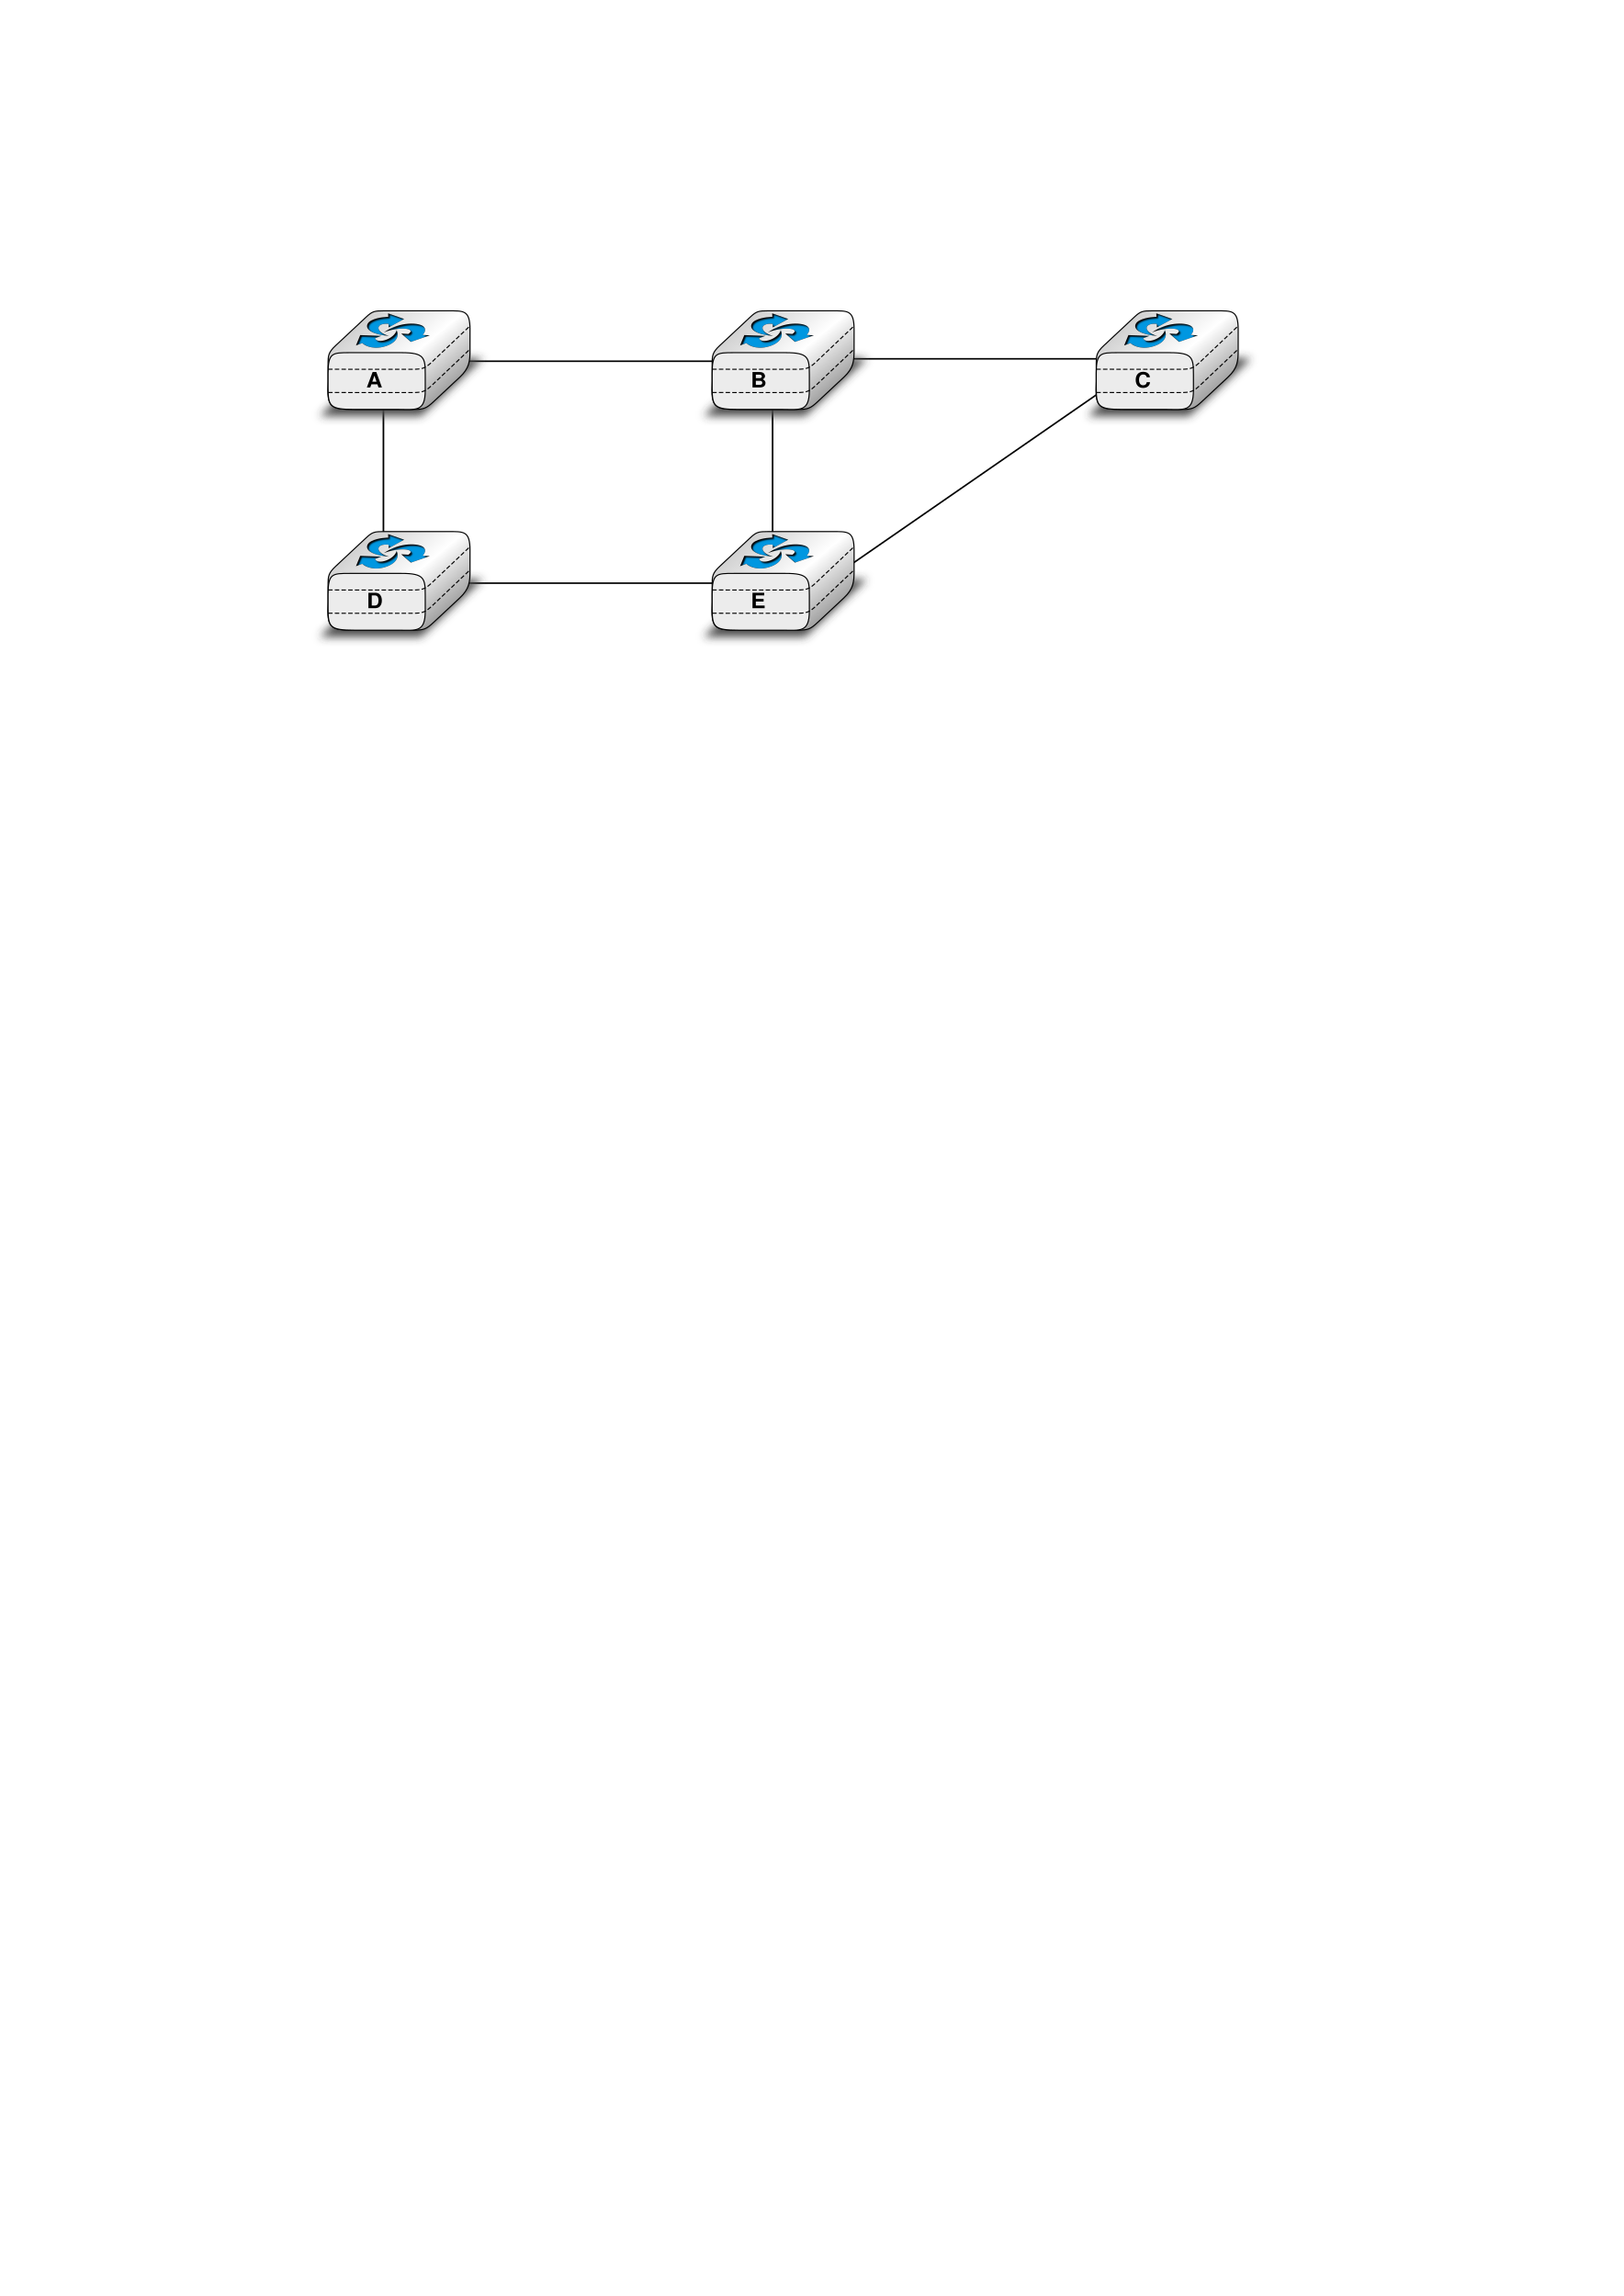
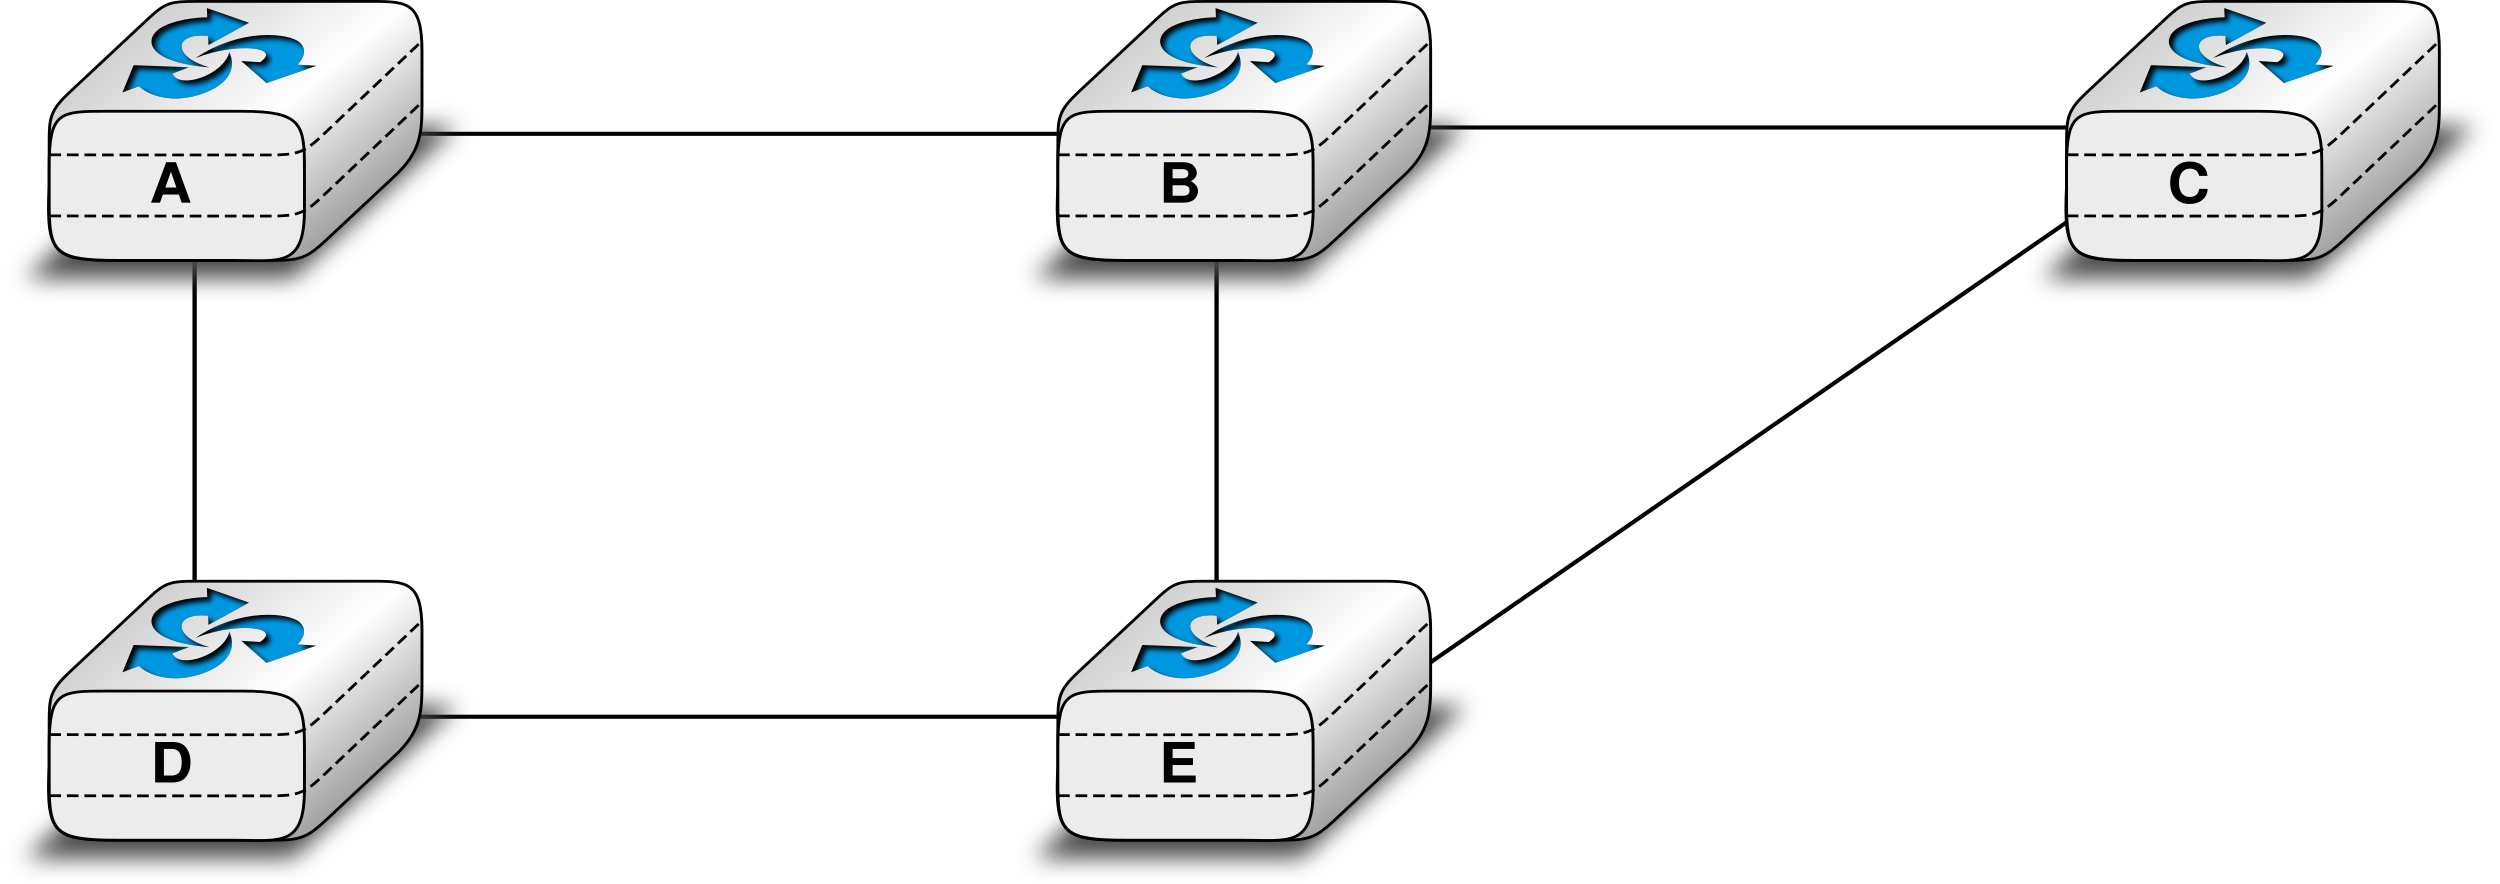
- <svg xmlns="http://www.w3.org/2000/svg" xmlns:xlink="http://www.w3.org/1999/xlink" id="svg2" viewBox="0 0 744.09 1052.4" version="1.1">
+ <svg xmlns="http://www.w3.org/2000/svg" xmlns:xlink="http://www.w3.org/1999/xlink" id="svg2" viewBox="0 0 436.27 154.262" version="1.1" width="100%" height="100%">
  <defs id="defs4">
    <linearGradient id="linearGradient3791-7">
      <stop id="stop3793-0" stop-color="#c6c6c6" offset="0" />
      <stop id="stop3799-2" stop-color="#fff" offset=".6" />
      <stop id="stop3795-9" stop-color="#a4a4a4" offset="1" />
    </linearGradient>
    <filter id="filter6096" color-interpolation-filters="sRGB">
      <feGaussianBlur id="feGaussianBlur6098" stdDeviation="2" result="result8" />
      <feOffset id="feOffset6100" result="result11" dx="3" dy="3" />
      <feComposite id="feComposite6102" operator="in" result="result6" in2="result11" in="SourceGraphic" />
      <feFlood id="feFlood6104" result="result10" in="result6" flood-color="rgb(0,0,0)" />
      <feBlend id="feBlend6106" mode="normal" result="result12" in2="result10" in="result6" />
      <feComposite id="feComposite6108" operator="in" result="result2" in2="SourceGraphic" />
    </filter>
-     <filter id="filter5066" height="1.354" width="1.132" y="-.177" x="-.066">
+     <filter id="filter5066" height="1.354" width="1.132" y="-0.177" x="-0.066" color-interpolation-filters="sRGB">
      <feGaussianBlur id="feGaussianBlur5068" stdDeviation="6.001" />
    </filter>
-     <linearGradient id="linearGradient3188" y2="237.12" xlink:href="#linearGradient3791-7" gradientUnits="userSpaceOnUse" x2="341.44" gradientTransform="translate(617.12 -.21672)" y1="66.831" x1="191.34" />
+     <linearGradient id="linearGradient3188" y2="237.12" xlink:href="#linearGradient3791-7" gradientUnits="userSpaceOnUse" x2="341.44" gradientTransform="translate(617.12,-0.21672)" y1="66.831" x1="191.34" />
+     <linearGradient xlink:href="#linearGradient3791-7" id="linearGradient3059" gradientUnits="userSpaceOnUse" gradientTransform="translate(617.12,-0.21672)" x1="191.34" y1="66.831" x2="341.44" y2="237.12" />
+     <linearGradient xlink:href="#linearGradient3791-7" id="linearGradient3061" gradientUnits="userSpaceOnUse" gradientTransform="translate(617.12,-0.21672)" x1="191.34" y1="66.831" x2="341.44" y2="237.12" />
+     <linearGradient xlink:href="#linearGradient3791-7" id="linearGradient3063" gradientUnits="userSpaceOnUse" gradientTransform="translate(617.12,-0.21672)" x1="191.34" y1="66.831" x2="341.44" y2="237.12" />
+     <linearGradient xlink:href="#linearGradient3791-7" id="linearGradient3065" gradientUnits="userSpaceOnUse" gradientTransform="translate(617.12,-0.21672)" x1="191.34" y1="66.831" x2="341.44" y2="237.12" />
  </defs>
-   <g id="layer1">
-     <g id="g3120" transform="matrix(.75273 0 0 .71483 118.4 56.111)">
-       <path id="path4147" d="m359.23 284.67 170-123.85" stroke="#000" stroke-width="1px" fill="none" />
-       <path id="path4145" d="m313.08 176.21v91.538" stroke="#000" stroke-width="1px" fill="none" />
-       <path id="path4143" d="m111.54 295.44h173.08" stroke="#000" stroke-width="1px" fill="none" />
-       <path id="path4141" d="m351.54 151.59h173.08" stroke="#000" stroke-width="1px" fill="none" />
-       <path id="path4139" d="m76.154 176.98v91.538" stroke="#000" stroke-width="1px" fill="none" />
-       <path id="path4135" d="m110.77 153.13h173.08" stroke="#000" stroke-width="1px" fill="none" />
-       <g id="layer1-9" transform="matrix(.3298 0 0 .3298 -50.775 59.837)">
-         <g id="g5084" transform="translate(-696.92 42.622)">
-           <path id="path5070" d="m51.789 625.96 82.843-81.324h135.88l-83.198 81.324z" transform="matrix(1.3571 0 0 1.3571 895.91 -503.35)" filter="url(#filter5066)" stroke="#000" stroke-width="1px" fill="#4d4d4d" />
-           <g id="g4916" transform="translate(264.76 34.823)">
-             <path id="path4918" d="m785.71 118.97-56.595 55.714c-13.78 13.566-14.306 19.132-14.306 37.313v32.272c-2.659 52.948 4.628 54.857 49.695 54.857h107.79c19.516 0 24.204-2.222 37.227-15.041l48.47-47.709c17.801-17.521 18.863-31.451 18.863-52.778v-39.372c0-38.514-11.312-36.789-41.308-36.789h-118.11c-16.409 0-20.823 0.804-31.72 11.532z" stroke="#000" stroke-width="2.056" fill="url(#linearGradient3188)" />
-             <path id="path4920" d="m754.82 188.76h95.525c42.501 0 43.89 9.713 43.89 43.244v29.69c0 42.939-17.176 37.435-49.699 37.435h-81.325c-44.393 0-48.408-5.681-48.408-41.308v-29.045c0-39.879 7.884-40.017 40.017-40.017z" stroke="#000" stroke-width="2.056" fill="#ececec" />
-             <path id="path4922" d="m777.99 170.16s6.558 8.058 23.479 9.08 49.978-10.538 39.949-34.39c-3.838 16.999-35.223 28.185-40.054 15.983l11.687-4.663-38.897-1.541-7.849 20.194zm47.931-50.957s-18.258-0.105-31.258 6.921-15.007 25.757 32.804 30.172c-26.78-7.953-25.238-25.814-0.976-23.424l0.285 6.835 28.489-16.451-29.629-10.888zm63.511 35.007s8.923-8.842 1.692-16.207c-7.231-7.365-42.103-11.16-73.389 11.37 28.008-11.794 61.438-8.355 45.277 3.055l-13.21-0.891 17.86 16.299 34.981-12.734z" filter="url(#filter6096)" fill="#0097e1" />
-             <text id="text4924" style="word-spacing:0px;letter-spacing:0px" font-weight="500" font-size="5.757px" line-height="125%" y="256.414" x="785.998" font-family="Round Up" xml:space="preserve" fill="#000000">
-               <tspan id="tspan4926" font-weight="bold" font-size="41.121px" y="256.414" x="785.998" font-family="FreeSans">A</tspan>
+   <g id="layer1" transform="translate(-141.7619,-142.2227)">
+     <g id="g3120" transform="matrix(0.75273,0,0,0.71483,118.4,56.111)">
+       <path id="path4147" d="m 359.23,284.67 170,-123.85" style="fill:none;stroke:#000000;stroke-width:1px" />
+       <path id="path4145" d="m 313.08,176.21 v 91.538" style="fill:none;stroke:#000000;stroke-width:1px" />
+       <path id="path4143" d="M 111.54,295.44 H 284.62" style="fill:none;stroke:#000000;stroke-width:1px" />
+       <path id="path4141" d="M 351.54,151.59 H 524.62" style="fill:none;stroke:#000000;stroke-width:1px" />
+       <path id="path4139" d="m 76.154,176.98 v 91.538" style="fill:none;stroke:#000000;stroke-width:1px" />
+       <path id="path4135" d="M 110.77,153.13 H 283.85" style="fill:none;stroke:#000000;stroke-width:1px" />
+       <g id="layer1-9" transform="matrix(0.3298,0,0,0.3298,-50.775,59.837)">
+         <g id="g5084" transform="translate(-696.92,42.622)">
+           <path id="path5070" d="m 51.789,625.96 82.843,-81.324 h 135.88 l -83.198,81.324 z" transform="matrix(1.3571,0,0,1.3571,895.91,-503.35)" style="fill:#4d4d4d;stroke:#000000;stroke-width:1px;filter:url(#filter5066)" />
+           <g id="g4916" transform="translate(264.76,34.823)">
+             <path id="path4918" d="m 785.71,118.97 -56.595,55.714 c -13.78,13.566 -14.306,19.132 -14.306,37.313 v 32.272 c -2.659,52.948 4.628,54.857 49.695,54.857 h 107.79 c 19.516,0 24.204,-2.222 37.227,-15.041 l 48.47,-47.709 c 17.801,-17.521 18.863,-31.451 18.863,-52.778 v -39.372 c 0,-38.514 -11.312,-36.789 -41.308,-36.789 h -118.11 c -16.409,0 -20.823,0.804 -31.72,11.532 z" style="fill:url(#linearGradient3059);stroke:#000000;stroke-width:2.056" />
+             <path id="path4920" d="m 754.82,188.76 h 95.525 c 42.501,0 43.89,9.713 43.89,43.244 v 29.69 c 0,42.939 -17.176,37.435 -49.699,37.435 h -81.325 c -44.393,0 -48.408,-5.681 -48.408,-41.308 v -29.045 c 0,-39.879 7.884,-40.017 40.017,-40.017 z" style="fill:#ececec;stroke:#000000;stroke-width:2.056" />
+             <path id="path4922" d="m 777.99,170.16 c 0,0 6.558,8.058 23.479,9.08 16.921,1.022 49.978,-10.538 39.949,-34.39 -3.838,16.999 -35.223,28.185 -40.054,15.983 l 11.687,-4.663 -38.897,-1.541 -7.849,20.194 z m 47.931,-50.957 c 0,0 -18.258,-0.105 -31.258,6.921 -13,7.026 -15.007,25.757 32.804,30.172 -26.78,-7.953 -25.238,-25.814 -0.976,-23.424 l 0.285,6.835 28.489,-16.451 -29.629,-10.888 z m 63.511,35.007 c 0,0 8.923,-8.842 1.692,-16.207 -7.231,-7.365 -42.103,-11.16 -73.389,11.37 28.008,-11.794 61.438,-8.355 45.277,3.055 l -13.21,-0.891 17.86,16.299 34.981,-12.734 z" style="fill:#0097e1;filter:url(#filter6096)" />
+             <text id="text4924" style="font-size:5.757px;font-weight:500;line-height:125%;letter-spacing:0px;word-spacing:0px;fill:#000000;font-family:Round Up" font-weight="500" font-size="5.757px" line-height="125%" y="256.414" x="785.998" xml:space="preserve">
+               <tspan id="tspan4926" font-weight="bold" font-size="41.121px" y="256.414" x="785.998" style="font-size:41.121px;font-weight:bold;font-family:FreeSans">A</tspan>
            </text>
-             <path id="path4928" d="m714.91 266.19 47.156 0.141h107.79c19.516 0 24.295-1.81 37.227-14.721l69.77-69.654" stroke="#000" stroke-dasharray="8.224, 4.112" stroke-width="2.056" fill="none" />
-             <path id="path4930" d="m714.91 220.95 47.156 0.141h107.79c19.516 0 24.295-1.81 37.227-14.721l69.77-69.654" stroke="#000" stroke-dasharray="8.224, 4.112" stroke-width="2.056" fill="none" />
+             <path id="path4928" d="m 714.91,266.19 47.156,0.141 h 107.79 c 19.516,0 24.295,-1.81 37.227,-14.721 l 69.77,-69.654" style="fill:none;stroke:#000000;stroke-width:2.056;stroke-dasharray:8.224, 4.112" />
+             <path id="path4930" d="m 714.91,220.95 47.156,0.141 h 107.79 c 19.516,0 24.295,-1.81 37.227,-14.721 l 69.77,-69.654" style="fill:none;stroke:#000000;stroke-width:2.056;stroke-dasharray:8.224, 4.112" />
          </g>
        </g>
      </g>
-       <g id="g4031" transform="matrix(.3298 0 0 .3298 183.07 59.837)">
-         <g id="g4033" transform="translate(-696.92 42.622)">
-           <path id="path4035" d="m51.789 625.96 82.843-81.324h135.88l-83.198 81.324z" transform="matrix(1.3571 0 0 1.3571 895.91 -503.35)" filter="url(#filter5066)" stroke="#000" stroke-width="1px" fill="#4d4d4d" />
-           <g id="g4037" transform="translate(264.76 34.823)">
-             <path id="path4039" d="m785.71 118.97-56.595 55.714c-13.78 13.566-14.306 19.132-14.306 37.313v32.272c-2.659 52.948 4.628 54.857 49.695 54.857h107.79c19.516 0 24.204-2.222 37.227-15.041l48.47-47.709c17.801-17.521 18.863-31.451 18.863-52.778v-39.372c0-38.514-11.312-36.789-41.308-36.789h-118.11c-16.409 0-20.823 0.804-31.72 11.532z" stroke="#000" stroke-width="2.056" fill="url(#linearGradient3188)" />
-             <path id="path4041" d="m754.82 188.76h95.525c42.501 0 43.89 9.713 43.89 43.244v29.69c0 42.939-17.176 37.435-49.699 37.435h-81.325c-44.393 0-48.408-5.681-48.408-41.308v-29.045c0-39.879 7.884-40.017 40.017-40.017z" stroke="#000" stroke-width="2.056" fill="#ececec" />
-             <path id="path4043" d="m777.99 170.16s6.558 8.058 23.479 9.08 49.978-10.538 39.949-34.39c-3.838 16.999-35.223 28.185-40.054 15.983l11.687-4.663-38.897-1.541-7.849 20.194zm47.931-50.957s-18.258-0.105-31.258 6.921-15.007 25.757 32.804 30.172c-26.78-7.953-25.238-25.814-0.976-23.424l0.285 6.835 28.489-16.451-29.629-10.888zm63.511 35.007s8.923-8.842 1.692-16.207c-7.231-7.365-42.103-11.16-73.389 11.37 28.008-11.794 61.438-8.355 45.277 3.055l-13.21-0.891 17.86 16.299 34.981-12.734z" filter="url(#filter6096)" fill="#0097e1" />
-             <text id="text4045" style="word-spacing:0px;letter-spacing:0px" font-weight="500" xml:space="preserve" font-size="5.757px" line-height="125%" y="256.414" x="785.998" font-family="Round Up" fill="#000000">
-               <tspan id="tspan4047" font-weight="bold" font-size="41.121px" y="256.414" x="785.998" font-family="FreeSans">B</tspan>
+       <g id="g4031" transform="matrix(0.3298,0,0,0.3298,183.07,59.837)">
+         <g id="g4033" transform="translate(-696.92,42.622)">
+           <path id="path4035" d="m 51.789,625.96 82.843,-81.324 h 135.88 l -83.198,81.324 z" transform="matrix(1.3571,0,0,1.3571,895.91,-503.35)" style="fill:#4d4d4d;stroke:#000000;stroke-width:1px;filter:url(#filter5066)" />
+           <g id="g4037" transform="translate(264.76,34.823)">
+             <path id="path4039" d="m 785.71,118.97 -56.595,55.714 c -13.78,13.566 -14.306,19.132 -14.306,37.313 v 32.272 c -2.659,52.948 4.628,54.857 49.695,54.857 h 107.79 c 19.516,0 24.204,-2.222 37.227,-15.041 l 48.47,-47.709 c 17.801,-17.521 18.863,-31.451 18.863,-52.778 v -39.372 c 0,-38.514 -11.312,-36.789 -41.308,-36.789 h -118.11 c -16.409,0 -20.823,0.804 -31.72,11.532 z" style="fill:url(#linearGradient3061);stroke:#000000;stroke-width:2.056" />
+             <path id="path4041" d="m 754.82,188.76 h 95.525 c 42.501,0 43.89,9.713 43.89,43.244 v 29.69 c 0,42.939 -17.176,37.435 -49.699,37.435 h -81.325 c -44.393,0 -48.408,-5.681 -48.408,-41.308 v -29.045 c 0,-39.879 7.884,-40.017 40.017,-40.017 z" style="fill:#ececec;stroke:#000000;stroke-width:2.056" />
+             <path id="path4043" d="m 777.99,170.16 c 0,0 6.558,8.058 23.479,9.08 16.921,1.022 49.978,-10.538 39.949,-34.39 -3.838,16.999 -35.223,28.185 -40.054,15.983 l 11.687,-4.663 -38.897,-1.541 -7.849,20.194 z m 47.931,-50.957 c 0,0 -18.258,-0.105 -31.258,6.921 -13,7.026 -15.007,25.757 32.804,30.172 -26.78,-7.953 -25.238,-25.814 -0.976,-23.424 l 0.285,6.835 28.489,-16.451 -29.629,-10.888 z m 63.511,35.007 c 0,0 8.923,-8.842 1.692,-16.207 -7.231,-7.365 -42.103,-11.16 -73.389,11.37 28.008,-11.794 61.438,-8.355 45.277,3.055 l -13.21,-0.891 17.86,16.299 34.981,-12.734 z" style="fill:#0097e1;filter:url(#filter6096)" />
+             <text id="text4045" style="font-size:5.757px;font-weight:500;line-height:125%;letter-spacing:0px;word-spacing:0px;fill:#000000;font-family:Round Up" font-weight="500" xml:space="preserve" font-size="5.757px" line-height="125%" y="256.414" x="785.998">
+               <tspan id="tspan4047" font-weight="bold" font-size="41.121px" y="256.414" x="785.998" style="font-size:41.121px;font-weight:bold;font-family:FreeSans">B</tspan>
            </text>
-             <path id="path4049" d="m714.91 266.19 47.156 0.141h107.79c19.516 0 24.295-1.81 37.227-14.721l69.77-69.654" stroke="#000" stroke-dasharray="8.224, 4.112" stroke-width="2.056" fill="none" />
-             <path id="path4051" d="m714.91 220.95 47.156 0.141h107.79c19.516 0 24.295-1.81 37.227-14.721l69.77-69.654" stroke="#000" stroke-dasharray="8.224, 4.112" stroke-width="2.056" fill="none" />
+             <path id="path4049" d="m 714.91,266.19 47.156,0.141 h 107.79 c 19.516,0 24.295,-1.81 37.227,-14.721 l 69.77,-69.654" style="fill:none;stroke:#000000;stroke-width:2.056;stroke-dasharray:8.224, 4.112" />
+             <path id="path4051" d="m 714.91,220.95 47.156,0.141 h 107.79 c 19.516,0 24.295,-1.81 37.227,-14.721 l 69.77,-69.654" style="fill:none;stroke:#000000;stroke-width:2.056;stroke-dasharray:8.224, 4.112" />
          </g>
        </g>
      </g>
-       <g id="g4057" transform="matrix(.3298 0 0 .3298 416.92 59.837)">
-         <g id="g4059" transform="translate(-696.92 42.622)">
-           <path id="path4061" d="m51.789 625.96 82.843-81.324h135.88l-83.198 81.324z" transform="matrix(1.3571 0 0 1.3571 895.91 -503.35)" filter="url(#filter5066)" stroke="#000" stroke-width="1px" fill="#4d4d4d" />
-           <g id="g4063" transform="translate(264.76 34.823)">
-             <path id="path4065" d="m785.71 118.97-56.595 55.714c-13.78 13.566-14.306 19.132-14.306 37.313v32.272c-2.659 52.948 4.628 54.857 49.695 54.857h107.79c19.516 0 24.204-2.222 37.227-15.041l48.47-47.709c17.801-17.521 18.863-31.451 18.863-52.778v-39.372c0-38.514-11.312-36.789-41.308-36.789h-118.11c-16.409 0-20.823 0.804-31.72 11.532z" stroke="#000" stroke-width="2.056" fill="url(#linearGradient3188)" />
-             <path id="path4067" d="m754.82 188.76h95.525c42.501 0 43.89 9.713 43.89 43.244v29.69c0 42.939-17.176 37.435-49.699 37.435h-81.325c-44.393 0-48.408-5.681-48.408-41.308v-29.045c0-39.879 7.884-40.017 40.017-40.017z" stroke="#000" stroke-width="2.056" fill="#ececec" />
-             <path id="path4069" d="m777.99 170.16s6.558 8.058 23.479 9.08 49.978-10.538 39.949-34.39c-3.838 16.999-35.223 28.185-40.054 15.983l11.687-4.663-38.897-1.541-7.849 20.194zm47.931-50.957s-18.258-0.105-31.258 6.921-15.007 25.757 32.804 30.172c-26.78-7.953-25.238-25.814-0.976-23.424l0.285 6.835 28.489-16.451-29.629-10.888zm63.511 35.007s8.923-8.842 1.692-16.207c-7.231-7.365-42.103-11.16-73.389 11.37 28.008-11.794 61.438-8.355 45.277 3.055l-13.21-0.891 17.86 16.299 34.981-12.734z" filter="url(#filter6096)" fill="#0097e1" />
-             <text id="text4071" style="word-spacing:0px;letter-spacing:0px" font-weight="500" font-size="5.757px" line-height="125%" y="256.414" x="785.998" font-family="Round Up" xml:space="preserve" fill="#000000">
-               <tspan id="tspan4073" font-weight="bold" font-size="41.121px" y="256.414" x="785.998" font-family="FreeSans">C</tspan>
+       <g id="g4057" transform="matrix(0.3298,0,0,0.3298,416.92,59.837)">
+         <g id="g4059" transform="translate(-696.92,42.622)">
+           <path id="path4061" d="m 51.789,625.96 82.843,-81.324 h 135.88 l -83.198,81.324 z" transform="matrix(1.3571,0,0,1.3571,895.91,-503.35)" style="fill:#4d4d4d;stroke:#000000;stroke-width:1px;filter:url(#filter5066)" />
+           <g id="g4063" transform="translate(264.76,34.823)">
+             <path id="path4065" d="m 785.71,118.97 -56.595,55.714 c -13.78,13.566 -14.306,19.132 -14.306,37.313 v 32.272 c -2.659,52.948 4.628,54.857 49.695,54.857 h 107.79 c 19.516,0 24.204,-2.222 37.227,-15.041 l 48.47,-47.709 c 17.801,-17.521 18.863,-31.451 18.863,-52.778 v -39.372 c 0,-38.514 -11.312,-36.789 -41.308,-36.789 h -118.11 c -16.409,0 -20.823,0.804 -31.72,11.532 z" style="fill:url(#linearGradient3063);stroke:#000000;stroke-width:2.056" />
+             <path id="path4067" d="m 754.82,188.76 h 95.525 c 42.501,0 43.89,9.713 43.89,43.244 v 29.69 c 0,42.939 -17.176,37.435 -49.699,37.435 h -81.325 c -44.393,0 -48.408,-5.681 -48.408,-41.308 v -29.045 c 0,-39.879 7.884,-40.017 40.017,-40.017 z" style="fill:#ececec;stroke:#000000;stroke-width:2.056" />
+             <path id="path4069" d="m 777.99,170.16 c 0,0 6.558,8.058 23.479,9.08 16.921,1.022 49.978,-10.538 39.949,-34.39 -3.838,16.999 -35.223,28.185 -40.054,15.983 l 11.687,-4.663 -38.897,-1.541 -7.849,20.194 z m 47.931,-50.957 c 0,0 -18.258,-0.105 -31.258,6.921 -13,7.026 -15.007,25.757 32.804,30.172 -26.78,-7.953 -25.238,-25.814 -0.976,-23.424 l 0.285,6.835 28.489,-16.451 -29.629,-10.888 z m 63.511,35.007 c 0,0 8.923,-8.842 1.692,-16.207 -7.231,-7.365 -42.103,-11.16 -73.389,11.37 28.008,-11.794 61.438,-8.355 45.277,3.055 l -13.21,-0.891 17.86,16.299 34.981,-12.734 z" style="fill:#0097e1;filter:url(#filter6096)" />
+             <text id="text4071" style="font-size:5.757px;font-weight:500;line-height:125%;letter-spacing:0px;word-spacing:0px;fill:#000000;font-family:Round Up" font-weight="500" font-size="5.757px" line-height="125%" y="256.414" x="785.998" xml:space="preserve">
+               <tspan id="tspan4073" font-weight="bold" font-size="41.121px" y="256.414" x="785.998" style="font-size:41.121px;font-weight:bold;font-family:FreeSans">C</tspan>
            </text>
-             <path id="path4075" d="m714.91 266.19 47.156 0.141h107.79c19.516 0 24.295-1.81 37.227-14.721l69.77-69.654" stroke="#000" stroke-dasharray="8.224, 4.112" stroke-width="2.056" fill="none" />
-             <path id="path4077" d="m714.91 220.95 47.156 0.141h107.79c19.516 0 24.295-1.81 37.227-14.721l69.77-69.654" stroke="#000" stroke-dasharray="8.224, 4.112" stroke-width="2.056" fill="none" />
+             <path id="path4075" d="m 714.91,266.19 47.156,0.141 h 107.79 c 19.516,0 24.295,-1.81 37.227,-14.721 l 69.77,-69.654" style="fill:none;stroke:#000000;stroke-width:2.056;stroke-dasharray:8.224, 4.112" />
+             <path id="path4077" d="m 714.91,220.95 47.156,0.141 h 107.79 c 19.516,0 24.295,-1.81 37.227,-14.721 l 69.77,-69.654" style="fill:none;stroke:#000000;stroke-width:2.056;stroke-dasharray:8.224, 4.112" />
          </g>
        </g>
      </g>
-       <g id="g4083" transform="matrix(.3298 0 0 .3298 -50.775 201.38)">
-         <g id="g4085" transform="translate(-696.92 42.622)">
-           <path id="path4087" d="m51.789 625.96 82.843-81.324h135.88l-83.198 81.324z" transform="matrix(1.3571 0 0 1.3571 895.91 -503.35)" filter="url(#filter5066)" stroke="#000" stroke-width="1px" fill="#4d4d4d" />
-           <g id="g4089" transform="translate(264.76 34.823)">
-             <path id="path4091" d="m785.71 118.97-56.595 55.714c-13.78 13.566-14.306 19.132-14.306 37.313v32.272c-2.659 52.948 4.628 54.857 49.695 54.857h107.79c19.516 0 24.204-2.222 37.227-15.041l48.47-47.709c17.801-17.521 18.863-31.451 18.863-52.778v-39.372c0-38.514-11.312-36.789-41.308-36.789h-118.11c-16.409 0-20.823 0.804-31.72 11.532z" stroke="#000" stroke-width="2.056" fill="url(#linearGradient3188)" />
-             <path id="path4093" d="m754.82 188.76h95.525c42.501 0 43.89 9.713 43.89 43.244v29.69c0 42.939-17.176 37.435-49.699 37.435h-81.325c-44.393 0-48.408-5.681-48.408-41.308v-29.045c0-39.879 7.884-40.017 40.017-40.017z" stroke="#000" stroke-width="2.056" fill="#ececec" />
-             <path id="path4095" d="m777.99 170.16s6.558 8.058 23.479 9.08 49.978-10.538 39.949-34.39c-3.838 16.999-35.223 28.185-40.054 15.983l11.687-4.663-38.897-1.541-7.849 20.194zm47.931-50.957s-18.258-0.105-31.258 6.921-15.007 25.757 32.804 30.172c-26.78-7.953-25.238-25.814-0.976-23.424l0.285 6.835 28.489-16.451-29.629-10.888zm63.511 35.007s8.923-8.842 1.692-16.207c-7.231-7.365-42.103-11.16-73.389 11.37 28.008-11.794 61.438-8.355 45.277 3.055l-13.21-0.891 17.86 16.299 34.981-12.734z" filter="url(#filter6096)" fill="#0097e1" />
-             <text id="text4097" style="word-spacing:0px;letter-spacing:0px" font-weight="500" xml:space="preserve" font-size="5.757px" line-height="125%" y="256.414" x="785.998" font-family="Round Up" fill="#000000">
-               <tspan id="tspan4099" font-weight="bold" font-size="41.121px" y="256.414" x="785.998" font-family="FreeSans">D</tspan>
+       <g id="g4083" transform="matrix(0.3298,0,0,0.3298,-50.775,201.38)">
+         <g id="g4085" transform="translate(-696.92,42.622)">
+           <path id="path4087" d="m 51.789,625.96 82.843,-81.324 h 135.88 l -83.198,81.324 z" transform="matrix(1.3571,0,0,1.3571,895.91,-503.35)" style="fill:#4d4d4d;stroke:#000000;stroke-width:1px;filter:url(#filter5066)" />
+           <g id="g4089" transform="translate(264.76,34.823)">
+             <path id="path4091" d="m 785.71,118.97 -56.595,55.714 c -13.78,13.566 -14.306,19.132 -14.306,37.313 v 32.272 c -2.659,52.948 4.628,54.857 49.695,54.857 h 107.79 c 19.516,0 24.204,-2.222 37.227,-15.041 l 48.47,-47.709 c 17.801,-17.521 18.863,-31.451 18.863,-52.778 v -39.372 c 0,-38.514 -11.312,-36.789 -41.308,-36.789 h -118.11 c -16.409,0 -20.823,0.804 -31.72,11.532 z" style="fill:url(#linearGradient3065);stroke:#000000;stroke-width:2.056" />
+             <path id="path4093" d="m 754.82,188.76 h 95.525 c 42.501,0 43.89,9.713 43.89,43.244 v 29.69 c 0,42.939 -17.176,37.435 -49.699,37.435 h -81.325 c -44.393,0 -48.408,-5.681 -48.408,-41.308 v -29.045 c 0,-39.879 7.884,-40.017 40.017,-40.017 z" style="fill:#ececec;stroke:#000000;stroke-width:2.056" />
+             <path id="path4095" d="m 777.99,170.16 c 0,0 6.558,8.058 23.479,9.08 16.921,1.022 49.978,-10.538 39.949,-34.39 -3.838,16.999 -35.223,28.185 -40.054,15.983 l 11.687,-4.663 -38.897,-1.541 -7.849,20.194 z m 47.931,-50.957 c 0,0 -18.258,-0.105 -31.258,6.921 -13,7.026 -15.007,25.757 32.804,30.172 -26.78,-7.953 -25.238,-25.814 -0.976,-23.424 l 0.285,6.835 28.489,-16.451 -29.629,-10.888 z m 63.511,35.007 c 0,0 8.923,-8.842 1.692,-16.207 -7.231,-7.365 -42.103,-11.16 -73.389,11.37 28.008,-11.794 61.438,-8.355 45.277,3.055 l -13.21,-0.891 17.86,16.299 34.981,-12.734 z" style="fill:#0097e1;filter:url(#filter6096)" />
+             <text id="text4097" style="font-size:5.757px;font-weight:500;line-height:125%;letter-spacing:0px;word-spacing:0px;fill:#000000;font-family:Round Up" font-weight="500" xml:space="preserve" font-size="5.757px" line-height="125%" y="256.414" x="785.998">
+               <tspan id="tspan4099" font-weight="bold" font-size="41.121px" y="256.414" x="785.998" style="font-size:41.121px;font-weight:bold;font-family:FreeSans">D</tspan>
            </text>
-             <path id="path4101" d="m714.91 266.19 47.156 0.141h107.79c19.516 0 24.295-1.81 37.227-14.721l69.77-69.654" stroke="#000" stroke-dasharray="8.224, 4.112" stroke-width="2.056" fill="none" />
-             <path id="path4103" d="m714.91 220.95 47.156 0.141h107.79c19.516 0 24.295-1.81 37.227-14.721l69.77-69.654" stroke="#000" stroke-dasharray="8.224, 4.112" stroke-width="2.056" fill="none" />
+             <path id="path4101" d="m 714.91,266.19 47.156,0.141 h 107.79 c 19.516,0 24.295,-1.81 37.227,-14.721 l 69.77,-69.654" style="fill:none;stroke:#000000;stroke-width:2.056;stroke-dasharray:8.224, 4.112" />
+             <path id="path4103" d="m 714.91,220.95 47.156,0.141 h 107.79 c 19.516,0 24.295,-1.81 37.227,-14.721 l 69.77,-69.654" style="fill:none;stroke:#000000;stroke-width:2.056;stroke-dasharray:8.224, 4.112" />
          </g>
        </g>
      </g>
-       <g id="g4107" transform="matrix(.3298 0 0 .3298 183.07 201.38)">
-         <g id="g4109" transform="translate(-696.92 42.622)">
-           <path id="path4111" d="m51.789 625.96 82.843-81.324h135.88l-83.198 81.324z" transform="matrix(1.3571 0 0 1.3571 895.91 -503.35)" filter="url(#filter5066)" stroke="#000" stroke-width="1px" fill="#4d4d4d" />
-           <g id="g4113" transform="translate(264.76 34.823)">
-             <path id="path4115" d="m785.71 118.97-56.595 55.714c-13.78 13.566-14.306 19.132-14.306 37.313v32.272c-2.659 52.948 4.628 54.857 49.695 54.857h107.79c19.516 0 24.204-2.222 37.227-15.041l48.47-47.709c17.801-17.521 18.863-31.451 18.863-52.778v-39.372c0-38.514-11.312-36.789-41.308-36.789h-118.11c-16.409 0-20.823 0.804-31.72 11.532z" stroke="#000" stroke-width="2.056" fill="url(#linearGradient3188)" />
-             <path id="path4117" d="m754.82 188.76h95.525c42.501 0 43.89 9.713 43.89 43.244v29.69c0 42.939-17.176 37.435-49.699 37.435h-81.325c-44.393 0-48.408-5.681-48.408-41.308v-29.045c0-39.879 7.884-40.017 40.017-40.017z" stroke="#000" stroke-width="2.056" fill="#ececec" />
-             <path id="path4119" d="m777.99 170.16s6.558 8.058 23.479 9.08 49.978-10.538 39.949-34.39c-3.838 16.999-35.223 28.185-40.054 15.983l11.687-4.663-38.897-1.541-7.849 20.194zm47.931-50.957s-18.258-0.105-31.258 6.921-15.007 25.757 32.804 30.172c-26.78-7.953-25.238-25.814-0.976-23.424l0.285 6.835 28.489-16.451-29.629-10.888zm63.511 35.007s8.923-8.842 1.692-16.207c-7.231-7.365-42.103-11.16-73.389 11.37 28.008-11.794 61.438-8.355 45.277 3.055l-13.21-0.891 17.86 16.299 34.981-12.734z" filter="url(#filter6096)" fill="#0097e1" />
-             <text id="text4121" style="word-spacing:0px;letter-spacing:0px" font-weight="500" font-size="5.757px" line-height="125%" y="256.414" x="785.998" font-family="Round Up" xml:space="preserve" fill="#000000">
-               <tspan id="tspan4123" font-weight="bold" font-size="41.121px" y="256.414" x="785.998" font-family="FreeSans">E</tspan>
+       <g id="g4107" transform="matrix(0.3298,0,0,0.3298,183.07,201.38)">
+         <g id="g4109" transform="translate(-696.92,42.622)">
+           <path id="path4111" d="m 51.789,625.96 82.843,-81.324 h 135.88 l -83.198,81.324 z" transform="matrix(1.3571,0,0,1.3571,895.91,-503.35)" style="fill:#4d4d4d;stroke:#000000;stroke-width:1px;filter:url(#filter5066)" />
+           <g id="g4113" transform="translate(264.76,34.823)">
+             <path id="path4115" d="m 785.71,118.97 -56.595,55.714 c -13.78,13.566 -14.306,19.132 -14.306,37.313 v 32.272 c -2.659,52.948 4.628,54.857 49.695,54.857 h 107.79 c 19.516,0 24.204,-2.222 37.227,-15.041 l 48.47,-47.709 c 17.801,-17.521 18.863,-31.451 18.863,-52.778 v -39.372 c 0,-38.514 -11.312,-36.789 -41.308,-36.789 h -118.11 c -16.409,0 -20.823,0.804 -31.72,11.532 z" style="fill:url(#linearGradient3188);stroke:#000000;stroke-width:2.056" />
+             <path id="path4117" d="m 754.82,188.76 h 95.525 c 42.501,0 43.89,9.713 43.89,43.244 v 29.69 c 0,42.939 -17.176,37.435 -49.699,37.435 h -81.325 c -44.393,0 -48.408,-5.681 -48.408,-41.308 v -29.045 c 0,-39.879 7.884,-40.017 40.017,-40.017 z" style="fill:#ececec;stroke:#000000;stroke-width:2.056" />
+             <path id="path4119" d="m 777.99,170.16 c 0,0 6.558,8.058 23.479,9.08 16.921,1.022 49.978,-10.538 39.949,-34.39 -3.838,16.999 -35.223,28.185 -40.054,15.983 l 11.687,-4.663 -38.897,-1.541 -7.849,20.194 z m 47.931,-50.957 c 0,0 -18.258,-0.105 -31.258,6.921 -13,7.026 -15.007,25.757 32.804,30.172 -26.78,-7.953 -25.238,-25.814 -0.976,-23.424 l 0.285,6.835 28.489,-16.451 -29.629,-10.888 z m 63.511,35.007 c 0,0 8.923,-8.842 1.692,-16.207 -7.231,-7.365 -42.103,-11.16 -73.389,11.37 28.008,-11.794 61.438,-8.355 45.277,3.055 l -13.21,-0.891 17.86,16.299 34.981,-12.734 z" style="fill:#0097e1;filter:url(#filter6096)" />
+             <text id="text4121" style="font-size:5.757px;font-weight:500;line-height:125%;letter-spacing:0px;word-spacing:0px;fill:#000000;font-family:Round Up" font-weight="500" font-size="5.757px" line-height="125%" y="256.414" x="785.998" xml:space="preserve">
+               <tspan id="tspan4123" font-weight="bold" font-size="41.121px" y="256.414" x="785.998" style="font-size:41.121px;font-weight:bold;font-family:FreeSans">E</tspan>
            </text>
-             <path id="path4125" d="m714.91 266.19 47.156 0.141h107.79c19.516 0 24.295-1.81 37.227-14.721l69.77-69.654" stroke="#000" stroke-dasharray="8.224, 4.112" stroke-width="2.056" fill="none" />
-             <path id="path4127" d="m714.91 220.95 47.156 0.141h107.79c19.516 0 24.295-1.81 37.227-14.721l69.77-69.654" stroke="#000" stroke-dasharray="8.224, 4.112" stroke-width="2.056" fill="none" />
+             <path id="path4125" d="m 714.91,266.19 47.156,0.141 h 107.79 c 19.516,0 24.295,-1.81 37.227,-14.721 l 69.77,-69.654" style="fill:none;stroke:#000000;stroke-width:2.056;stroke-dasharray:8.224, 4.112" />
+             <path id="path4127" d="m 714.91,220.95 47.156,0.141 h 107.79 c 19.516,0 24.295,-1.81 37.227,-14.721 l 69.77,-69.654" style="fill:none;stroke:#000000;stroke-width:2.056;stroke-dasharray:8.224, 4.112" />
          </g>
        </g>
      </g>
    </g>
  </g>
</svg>
